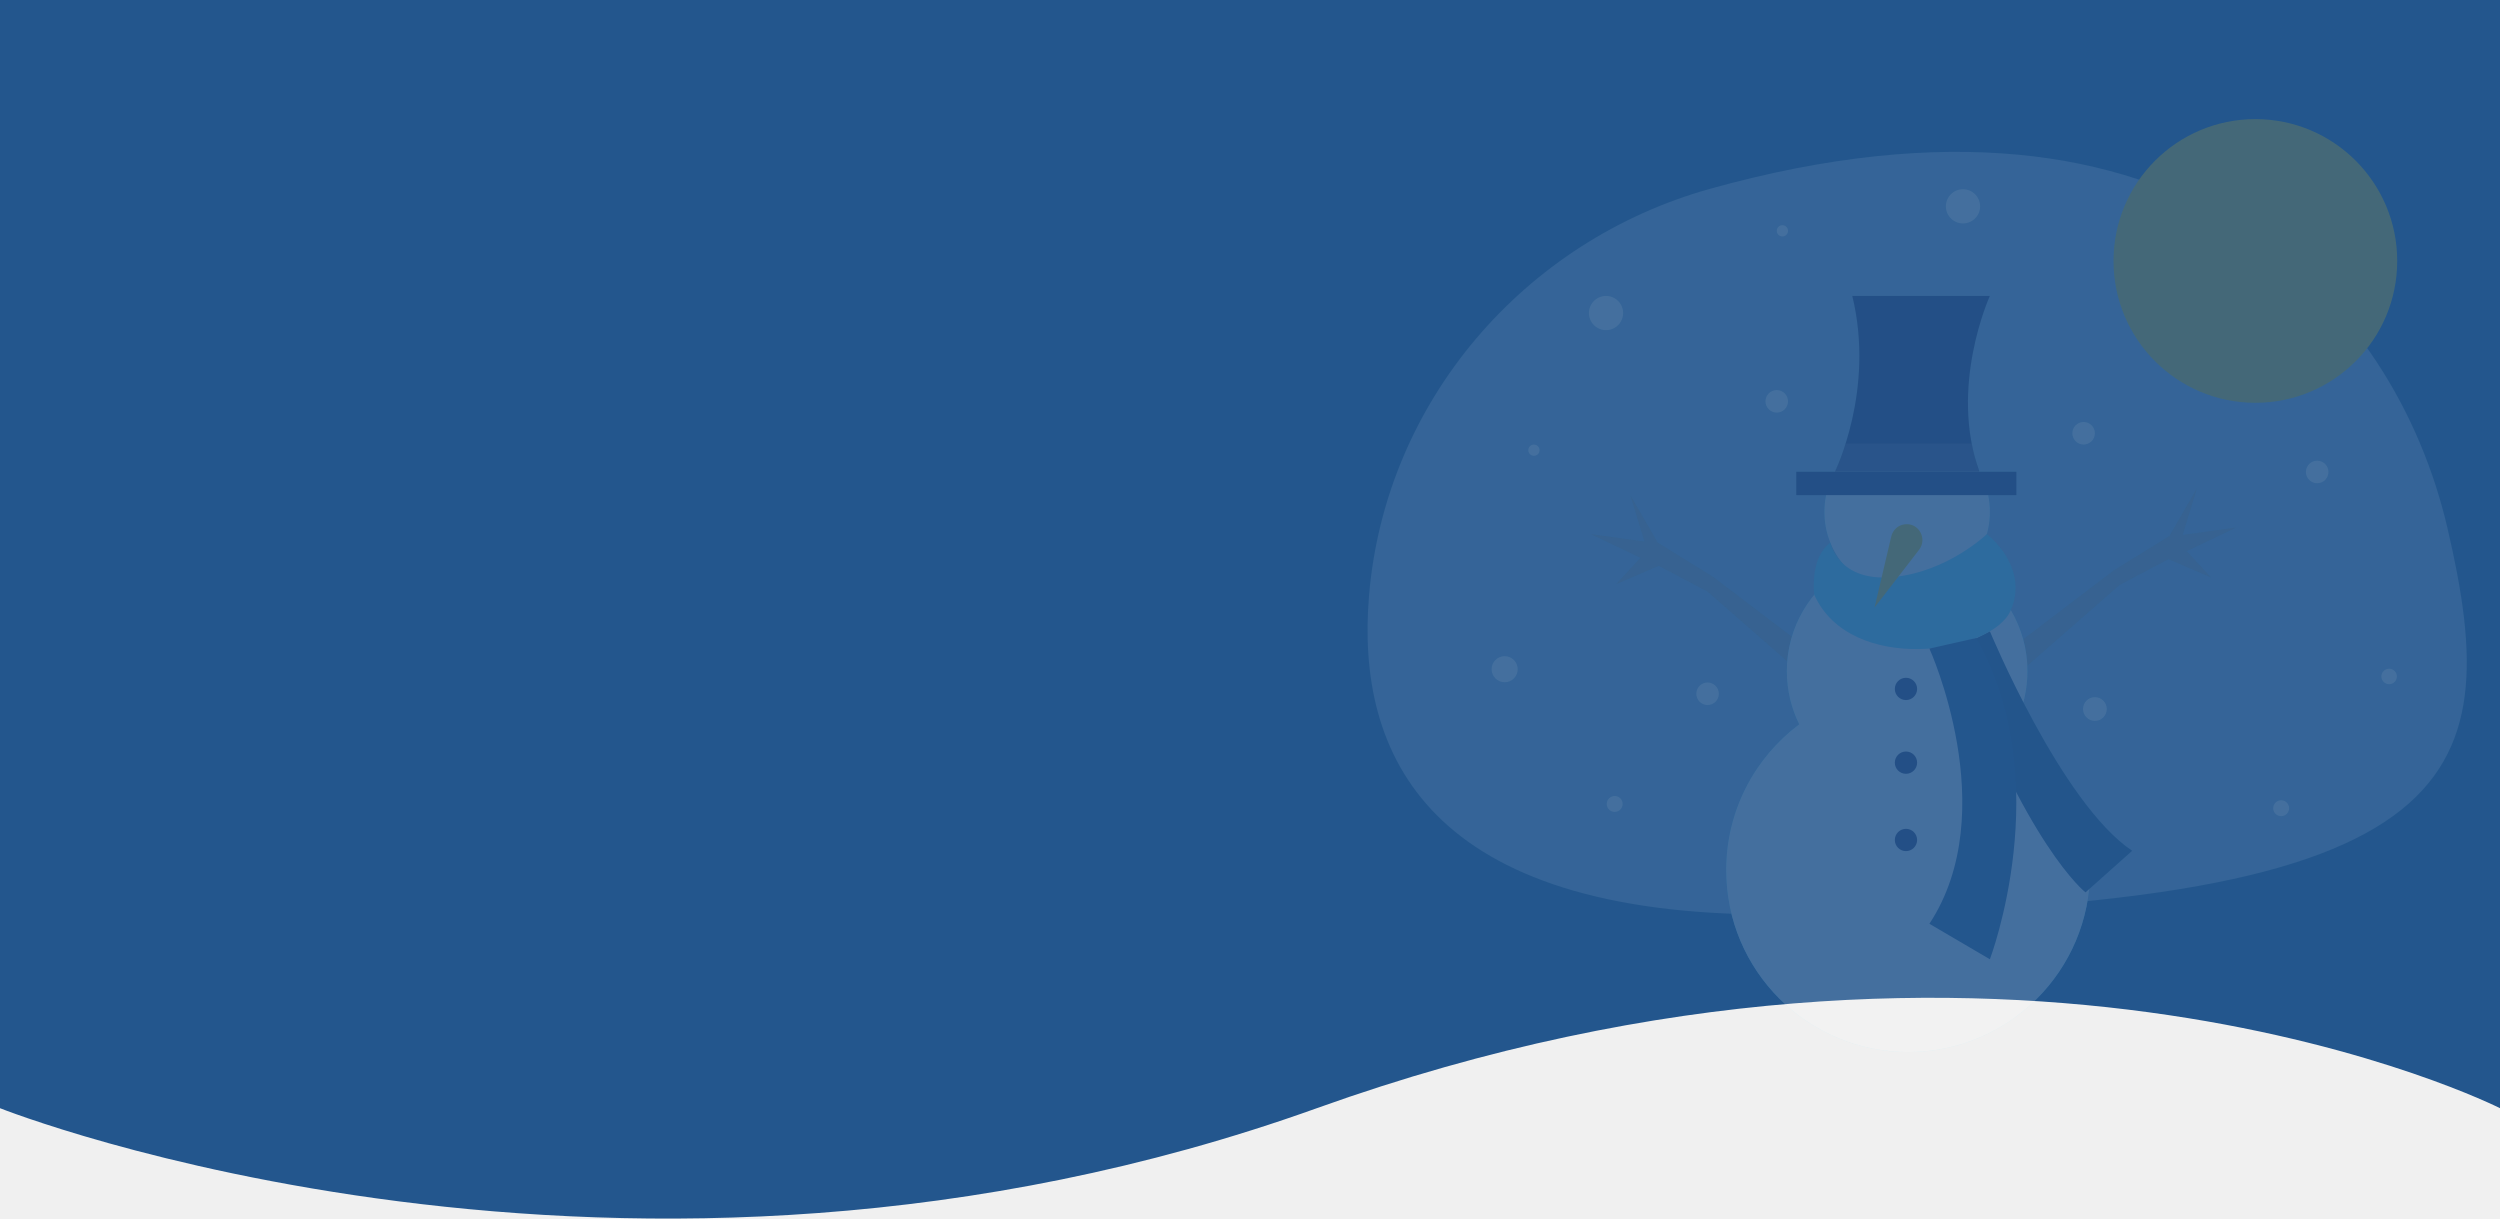
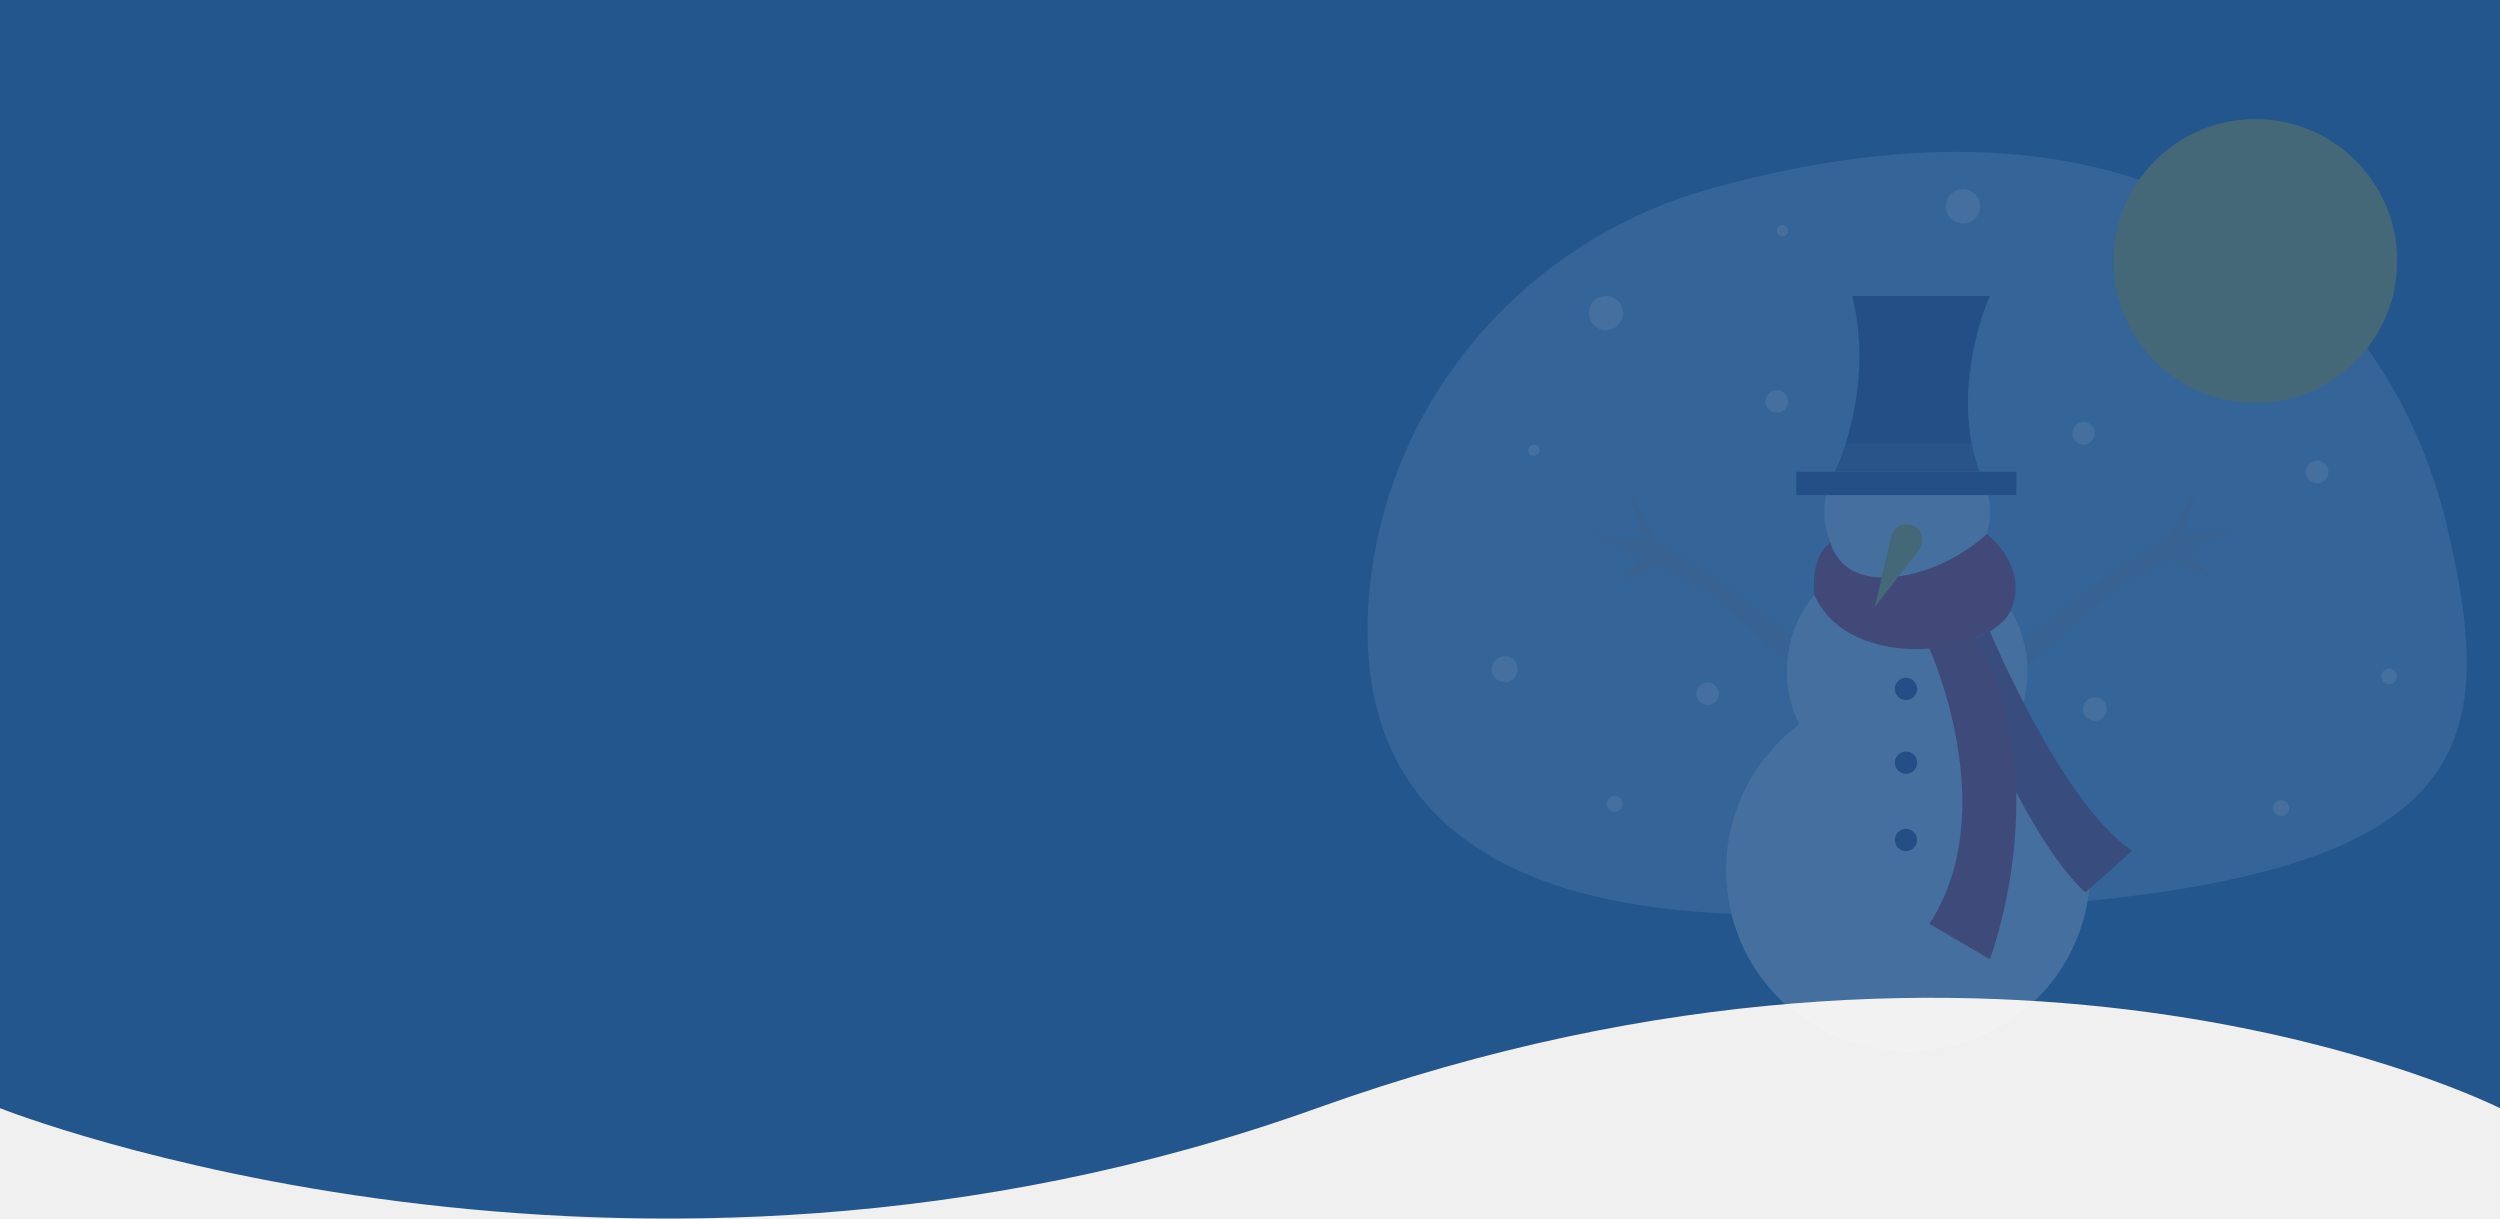
<svg xmlns="http://www.w3.org/2000/svg" width="1512" height="737" viewBox="0 0 1512 737" fill="none">
  <path d="M1512 539H0V670.233C0 670.233 377.513 820.458 796.43 670.233C1215.35 520.008 1512 670.233 1512 670.233V539Z" fill="#23568D" />
  <rect width="1512" height="596" fill="#23568D" />
  <g opacity="0.15">
    <g opacity="0.63">
      <path d="M1034.36 114.146C921.506 145.631 837.964 242.992 828.023 359.74C819.746 456.804 863.809 553.713 1073.14 553.079C1491.78 551.782 1516.33 473.922 1480.15 319.033C1448.63 184.11 1320.27 34.354 1034.38 114.146H1034.36Z" fill="#DAECFA" />
    </g>
    <path d="M971.321 199.677C977.037 199.677 981.671 195.043 981.671 189.327C981.671 183.611 977.037 178.978 971.321 178.978C965.606 178.978 960.972 183.611 960.972 189.327C960.972 195.043 965.606 199.677 971.321 199.677Z" fill="white" />
    <path d="M1444.95 413.813C1447.55 413.813 1449.65 411.711 1449.65 409.118C1449.65 406.525 1447.55 404.423 1444.95 404.423C1442.36 404.423 1440.26 406.525 1440.26 409.118C1440.26 411.711 1442.36 413.813 1444.95 413.813Z" fill="white" />
    <path d="M910.015 412.629C914.375 412.629 917.911 409.094 917.911 404.733C917.911 400.372 914.375 396.837 910.015 396.837C905.654 396.837 902.119 400.372 902.119 404.733C902.119 409.094 905.654 412.629 910.015 412.629Z" fill="white" />
    <path d="M1074.58 249.548C1078.34 249.548 1081.4 246.493 1081.4 242.724C1081.4 238.955 1078.34 235.899 1074.58 235.899C1070.81 235.899 1067.75 238.955 1067.75 242.724C1067.75 246.493 1070.81 249.548 1074.58 249.548Z" fill="white" />
    <path d="M927.724 275.69C929.609 275.69 931.136 274.162 931.136 272.277C931.136 270.393 929.609 268.865 927.724 268.865C925.84 268.865 924.312 270.393 924.312 272.277C924.312 274.162 925.84 275.69 927.724 275.69Z" fill="white" />
    <path d="M1077.99 143.023C1079.87 143.023 1081.4 141.495 1081.4 139.611C1081.4 137.726 1079.87 136.198 1077.99 136.198C1076.1 136.198 1074.58 137.726 1074.58 139.611C1074.58 141.495 1076.1 143.023 1077.99 143.023Z" fill="white" />
    <path d="M1401.43 292.271C1405.2 292.271 1408.25 289.216 1408.25 285.447C1408.25 281.678 1405.2 278.622 1401.43 278.622C1397.66 278.622 1394.6 281.678 1394.6 285.447C1394.6 289.216 1397.66 292.271 1401.43 292.271Z" fill="white" />
    <path d="M1379.64 493.633C1382.31 493.633 1384.47 491.474 1384.47 488.811C1384.47 486.148 1382.31 483.989 1379.64 483.989C1376.98 483.989 1374.82 486.148 1374.82 488.811C1374.82 491.474 1376.98 493.633 1379.64 493.633Z" fill="white" />
    <path d="M976.567 491.053C979.23 491.053 981.389 488.894 981.389 486.231C981.389 483.568 979.23 481.409 976.567 481.409C973.903 481.409 971.744 483.568 971.744 486.231C971.744 488.894 973.903 491.053 976.567 491.053Z" fill="white" />
    <path d="M1260.17 268.865C1263.94 268.865 1267 265.81 1267 262.041C1267 258.272 1263.94 255.216 1260.17 255.216C1256.4 255.216 1253.35 258.272 1253.35 262.041C1253.35 265.81 1256.4 268.865 1260.17 268.865Z" fill="white" />
    <path d="M1032.74 426.419C1036.51 426.419 1039.57 423.363 1039.57 419.594C1039.57 415.825 1036.51 412.77 1032.74 412.77C1028.97 412.77 1025.92 415.825 1025.92 419.594C1025.92 423.363 1028.97 426.419 1032.74 426.419Z" fill="white" />
    <path d="M1267 436.007C1270.97 436.007 1274.19 432.787 1274.19 428.816C1274.19 424.844 1270.97 421.625 1267 421.625C1263.03 421.625 1259.81 424.844 1259.81 428.816C1259.81 432.787 1263.03 436.007 1267 436.007Z" fill="white" />
    <path d="M1187.22 135.141C1192.94 135.141 1197.57 130.507 1197.57 124.791C1197.57 119.076 1192.94 114.442 1187.22 114.442C1181.5 114.442 1176.87 119.076 1176.87 124.791C1176.87 130.507 1181.5 135.141 1187.22 135.141Z" fill="white" />
    <path d="M1364.05 243.612C1411.43 243.612 1449.83 205.205 1449.83 157.828C1449.83 110.45 1411.43 72.043 1364.05 72.043C1316.67 72.043 1278.26 110.45 1278.26 157.828C1278.26 205.205 1316.67 243.612 1364.05 243.612Z" fill="#FFD200" />
    <path d="M1103.4 400.108L1036.28 349.01L1002.57 328.17L986.014 299.448L994.6 327.549L962.1 323.037L992.147 337.363L977.427 353.31L1003.17 342.213L1032.74 357.808L1099.43 416.168L1103.4 400.108Z" fill="#A5A5A5" />
    <path d="M1211.28 396.075L1278.38 344.977L1312.1 324.137L1328.66 295.416L1320.07 323.531L1352.57 319.005L1322.52 333.33L1337.24 349.278L1311.5 338.181L1281.93 353.775L1215.24 412.135L1211.28 396.075Z" fill="#A5A5A5" />
    <path d="M1154.04 636.297C1214.83 636.297 1264.11 587.02 1264.11 526.232C1264.11 465.446 1214.83 416.168 1154.04 416.168C1093.26 416.168 1043.98 465.446 1043.98 526.232C1043.98 587.02 1093.26 636.297 1154.04 636.297Z" fill="#68E1FD" />
    <path d="M1153.44 478.687C1193.63 478.687 1226.21 446.107 1226.21 405.917C1226.21 365.727 1193.63 333.147 1153.44 333.147C1113.25 333.147 1080.67 365.727 1080.67 405.917C1080.67 446.107 1113.25 478.687 1153.44 478.687Z" fill="#68E1FD" />
    <path d="M1153.44 359.655C1181.07 359.655 1203.48 337.251 1203.48 309.614C1203.48 281.977 1181.07 259.573 1153.44 259.573C1125.8 259.573 1103.4 281.977 1103.4 309.614C1103.4 337.251 1125.8 359.655 1153.44 359.655Z" fill="#68E1FD" />
    <path d="M1219.04 437.431C1223.63 427.899 1226.21 417.211 1226.21 405.917C1226.21 379.226 1211.84 355.919 1190.42 343.243C1198.51 334.36 1203.48 322.572 1203.48 309.614C1203.48 281.978 1181.07 259.573 1153.44 259.573C1125.8 259.573 1103.4 281.978 1103.4 309.614C1103.4 322.586 1108.37 334.36 1116.45 343.243C1095.03 355.905 1080.67 379.226 1080.67 405.917C1080.67 417.465 1083.37 428.379 1088.15 438.065C1061.35 458.144 1043.99 490.151 1043.99 526.218C1043.99 587.004 1093.27 636.283 1154.06 636.283C1214.84 636.283 1264.12 587.004 1264.12 526.218C1264.12 489.756 1246.37 457.439 1219.06 437.417L1219.04 437.431Z" fill="white" />
    <path d="M1219.5 285.334H1086.39V299.448H1219.5V285.334Z" fill="#24285B" />
-     <path d="M1203.48 381.834C1203.48 381.834 1246.58 485.737 1289.5 514.558L1261.3 539.698C1261.3 539.698 1225.14 511.554 1182.22 392.579L1203.48 381.834Z" fill="#23568D" />
+     <path d="M1203.48 381.834C1203.48 381.834 1246.58 485.737 1289.5 514.558L1261.3 539.698C1261.3 539.698 1225.14 511.554 1182.22 392.579L1203.48 381.834Z" fill="#C01328" />
    <g opacity="0.09">
      <path d="M1203.48 381.834C1203.48 381.834 1246.58 485.737 1289.5 514.558L1261.3 539.698C1261.3 539.698 1225.14 511.554 1182.22 392.579L1203.48 381.834Z" fill="#000001" />
    </g>
    <path d="M1109.67 285.334C1109.67 285.334 1134.18 236.196 1120.27 178.978H1203.46C1203.46 178.978 1178.44 233.911 1197.18 285.334H1109.66H1109.67Z" fill="#24285B" />
    <g opacity="0.17">
      <path d="M1116.23 268.259H1192.49C1192.49 268.259 1195.61 283.275 1197.19 285.334H1109.67L1116.23 268.259Z" fill="white" />
    </g>
-     <path d="M1106.98 328.226C1106.98 328.226 1111.7 352.083 1144.81 349.01C1177.91 345.95 1201.64 323.037 1201.64 323.037C1201.64 323.037 1227.42 342.425 1216.15 369.018C1204.89 395.61 1118.98 408.314 1097.25 359.655C1097.25 359.655 1094.29 337.476 1106.98 328.226Z" fill="#68E1FD" />
-     <path d="M1166.9 392.254C1166.9 392.254 1211.68 490.644 1166.9 558.705L1203.48 580.165C1203.48 580.165 1244.44 472.314 1195.24 385.881L1166.92 392.254H1166.9Z" fill="#23568D" />
+     <path d="M1106.98 328.226C1106.98 328.226 1111.7 352.083 1144.81 349.01C1177.91 345.95 1201.64 323.037 1201.64 323.037C1201.64 323.037 1227.42 342.425 1216.15 369.018C1204.89 395.61 1118.98 408.314 1097.25 359.655C1097.25 359.655 1094.29 337.476 1106.98 328.226Z" fill="#E50000" />
+     <path d="M1166.9 392.254C1166.9 392.254 1211.68 490.644 1166.9 558.705L1203.48 580.165C1203.48 580.165 1244.44 472.314 1195.24 385.881L1166.92 392.254H1166.9Z" fill="#DA0E0E" />
    <path d="M1143.85 324.419L1133.74 367.396L1160.66 332.499C1165.79 325.843 1160.49 316.128 1152.14 317.087C1151.98 317.101 1151.84 317.13 1151.69 317.144C1147.84 317.665 1144.75 320.64 1143.86 324.419H1143.85Z" fill="#FFD200" />
    <path d="M1152.73 423.401C1156.45 423.401 1159.47 420.384 1159.47 416.661C1159.47 412.939 1156.45 409.922 1152.73 409.922C1149.01 409.922 1145.99 412.939 1145.99 416.661C1145.99 420.384 1149.01 423.401 1152.73 423.401Z" fill="#24285B" />
    <path d="M1152.73 467.999C1156.45 467.999 1159.47 464.982 1159.47 461.26C1159.47 457.537 1156.45 454.52 1152.73 454.52C1149.01 454.52 1145.99 457.537 1145.99 461.26C1145.99 464.982 1149.01 467.999 1152.73 467.999Z" fill="#24285B" />
    <path d="M1152.73 514.755C1156.45 514.755 1159.47 511.738 1159.47 508.015C1159.47 504.293 1156.45 501.276 1152.73 501.276C1149.01 501.276 1145.99 504.293 1145.99 508.015C1145.99 511.738 1149.01 514.755 1152.73 514.755Z" fill="#24285B" />
  </g>
</svg>
